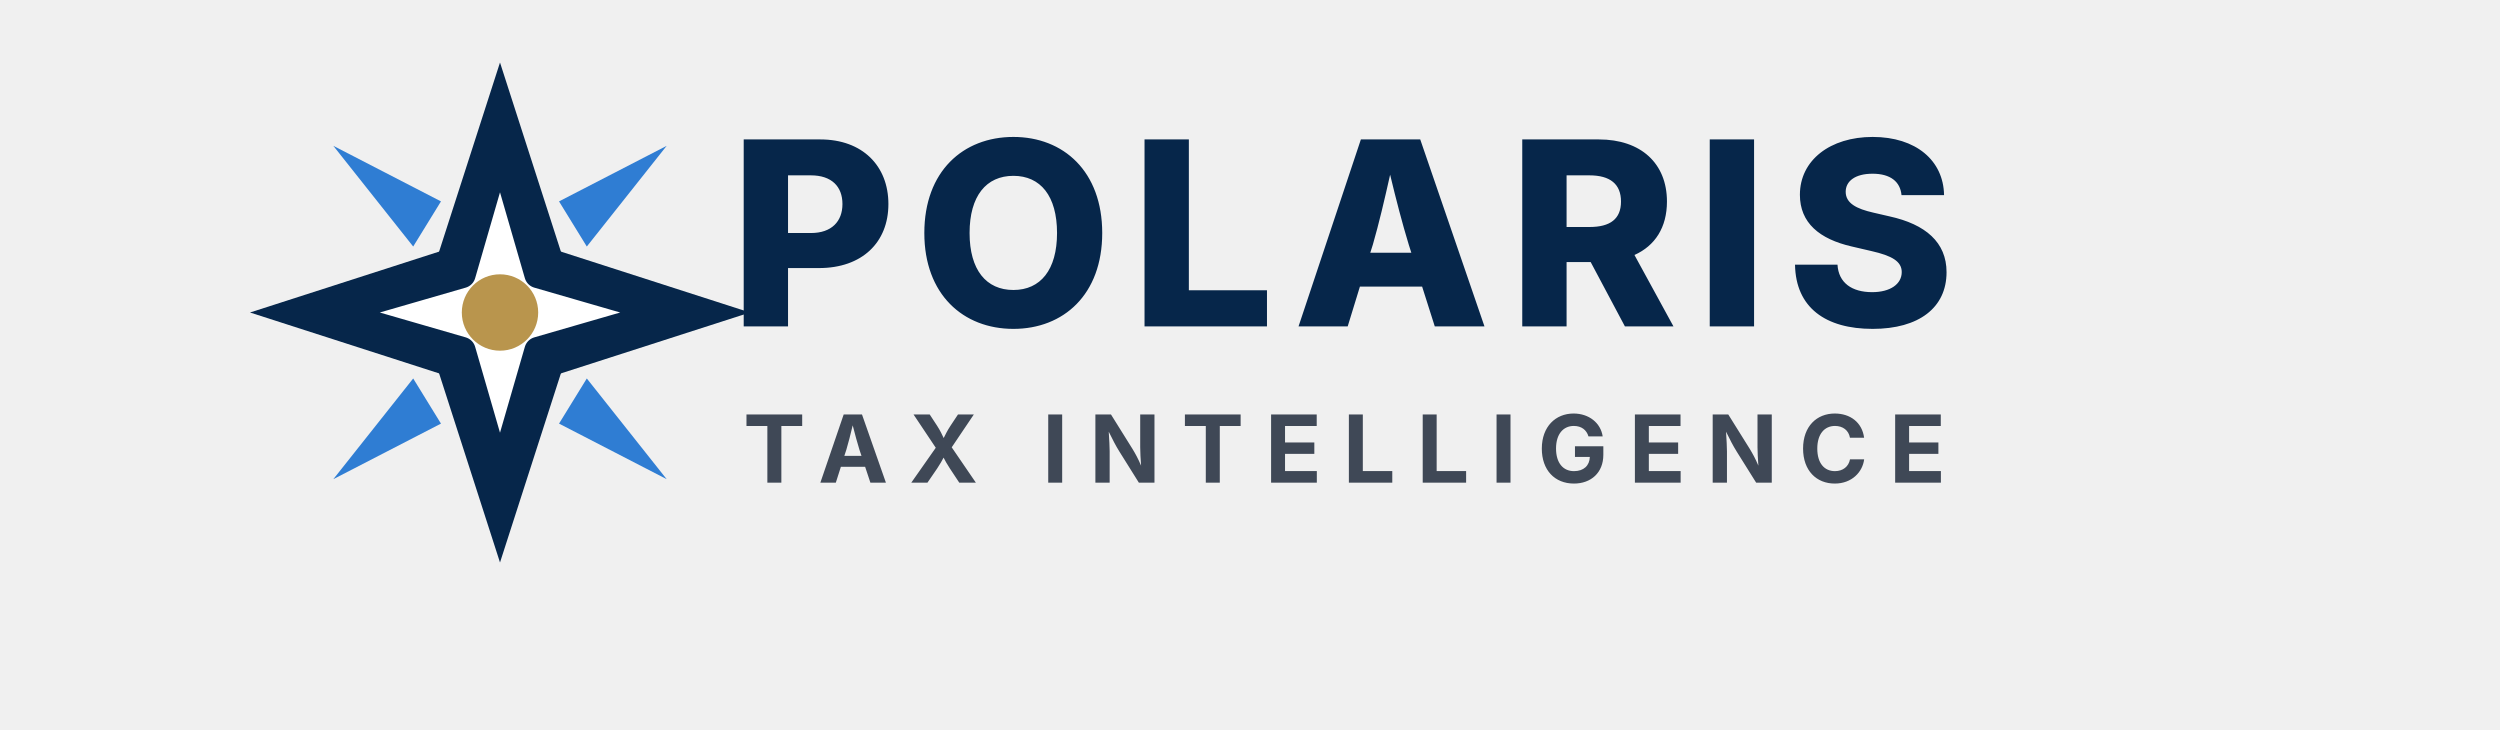
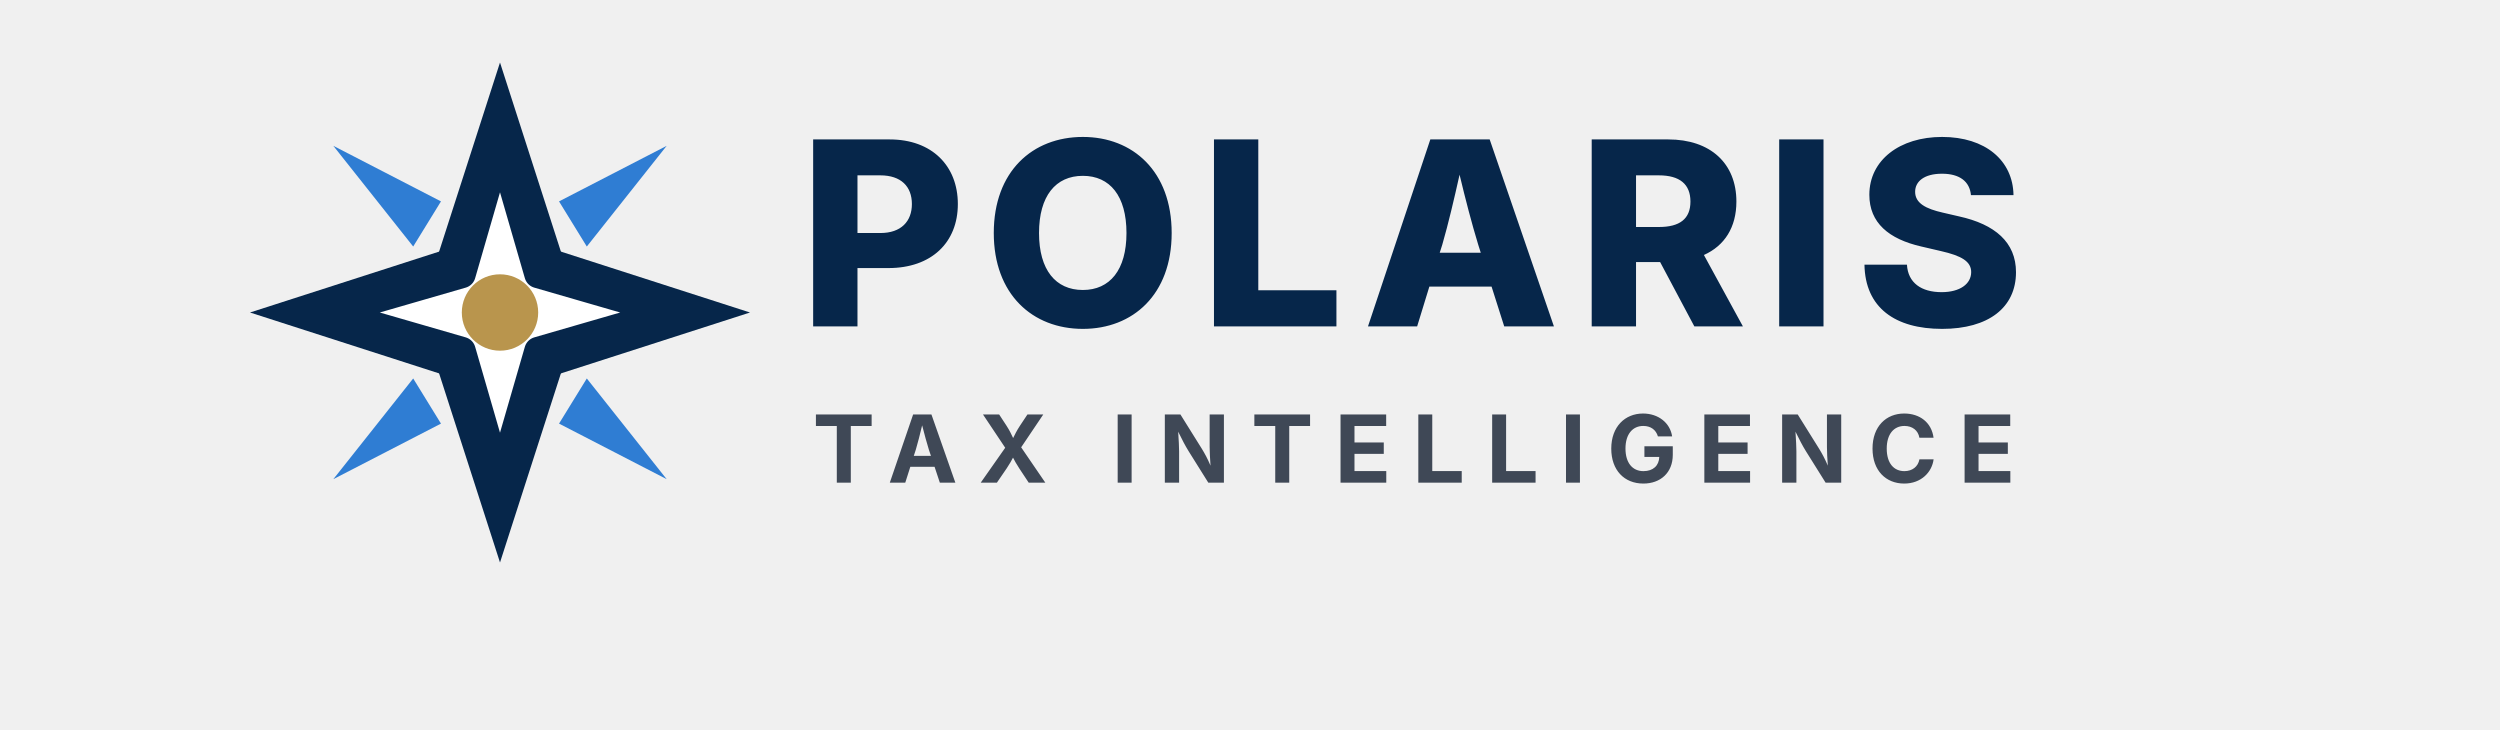
<svg xmlns="http://www.w3.org/2000/svg" viewBox="0 0 720 210" role="img" aria-labelledby="title desc">
  <defs>
    <style>
      .navy { fill: #06264a; }
      .slate { fill: #2f7dd3; }
      .gold { fill: #b9954d; }
      .line { stroke: #06264a; stroke-linejoin: round; stroke-width: 8; }
      .wordmark {
        fill: #06264a;
        font-family: Inter, Avenir Next, Montserrat, Arial, sans-serif;
        font-size: 74px;
        font-weight: 760;
        letter-spacing: 5px;
      }
      .descriptor {
        fill: #3f4856;
        font-family: Inter, Avenir Next, Montserrat, Arial, sans-serif;
        font-size: 27px;
        font-weight: 720;
        letter-spacing: 6px;
      }
    </style>
  </defs>
  <g transform="translate(72 18)">
    <polygon class="navy" points="72,0 91,59 72,82 53,59" />
    <polygon class="navy" points="72,144 53,85 72,62 91,85" />
    <polygon class="navy" points="0,72 59,53 82,72 59,91" />
    <polygon class="navy" points="144,72 85,91 62,72 85,53" />
    <polygon class="slate" points="24,24 55,40 47,53" />
    <polygon class="slate" points="120,24 97,53 89,40" />
    <polygon class="slate" points="120,120 89,104 97,91" />
    <polygon class="slate" points="24,120 47,91 55,104" />
    <polygon class="line" fill="#ffffff" points="72,23 83,61 121,72 83,83 72,121 61,83 23,72 61,61" />
    <circle class="gold" cx="72" cy="72" r="11" />
  </g>
-   <text class="wordmark" x="210" y="94">POLARIS</text>
-   <text class="descriptor" x="214" y="139">TAX INTELLIGENCE</text>
+   <text class="wordmark" x="230" y="94">POLARIS</text>
+   <text class="descriptor" x="234" y="139">TAX INTELLIGENCE</text>
</svg>
